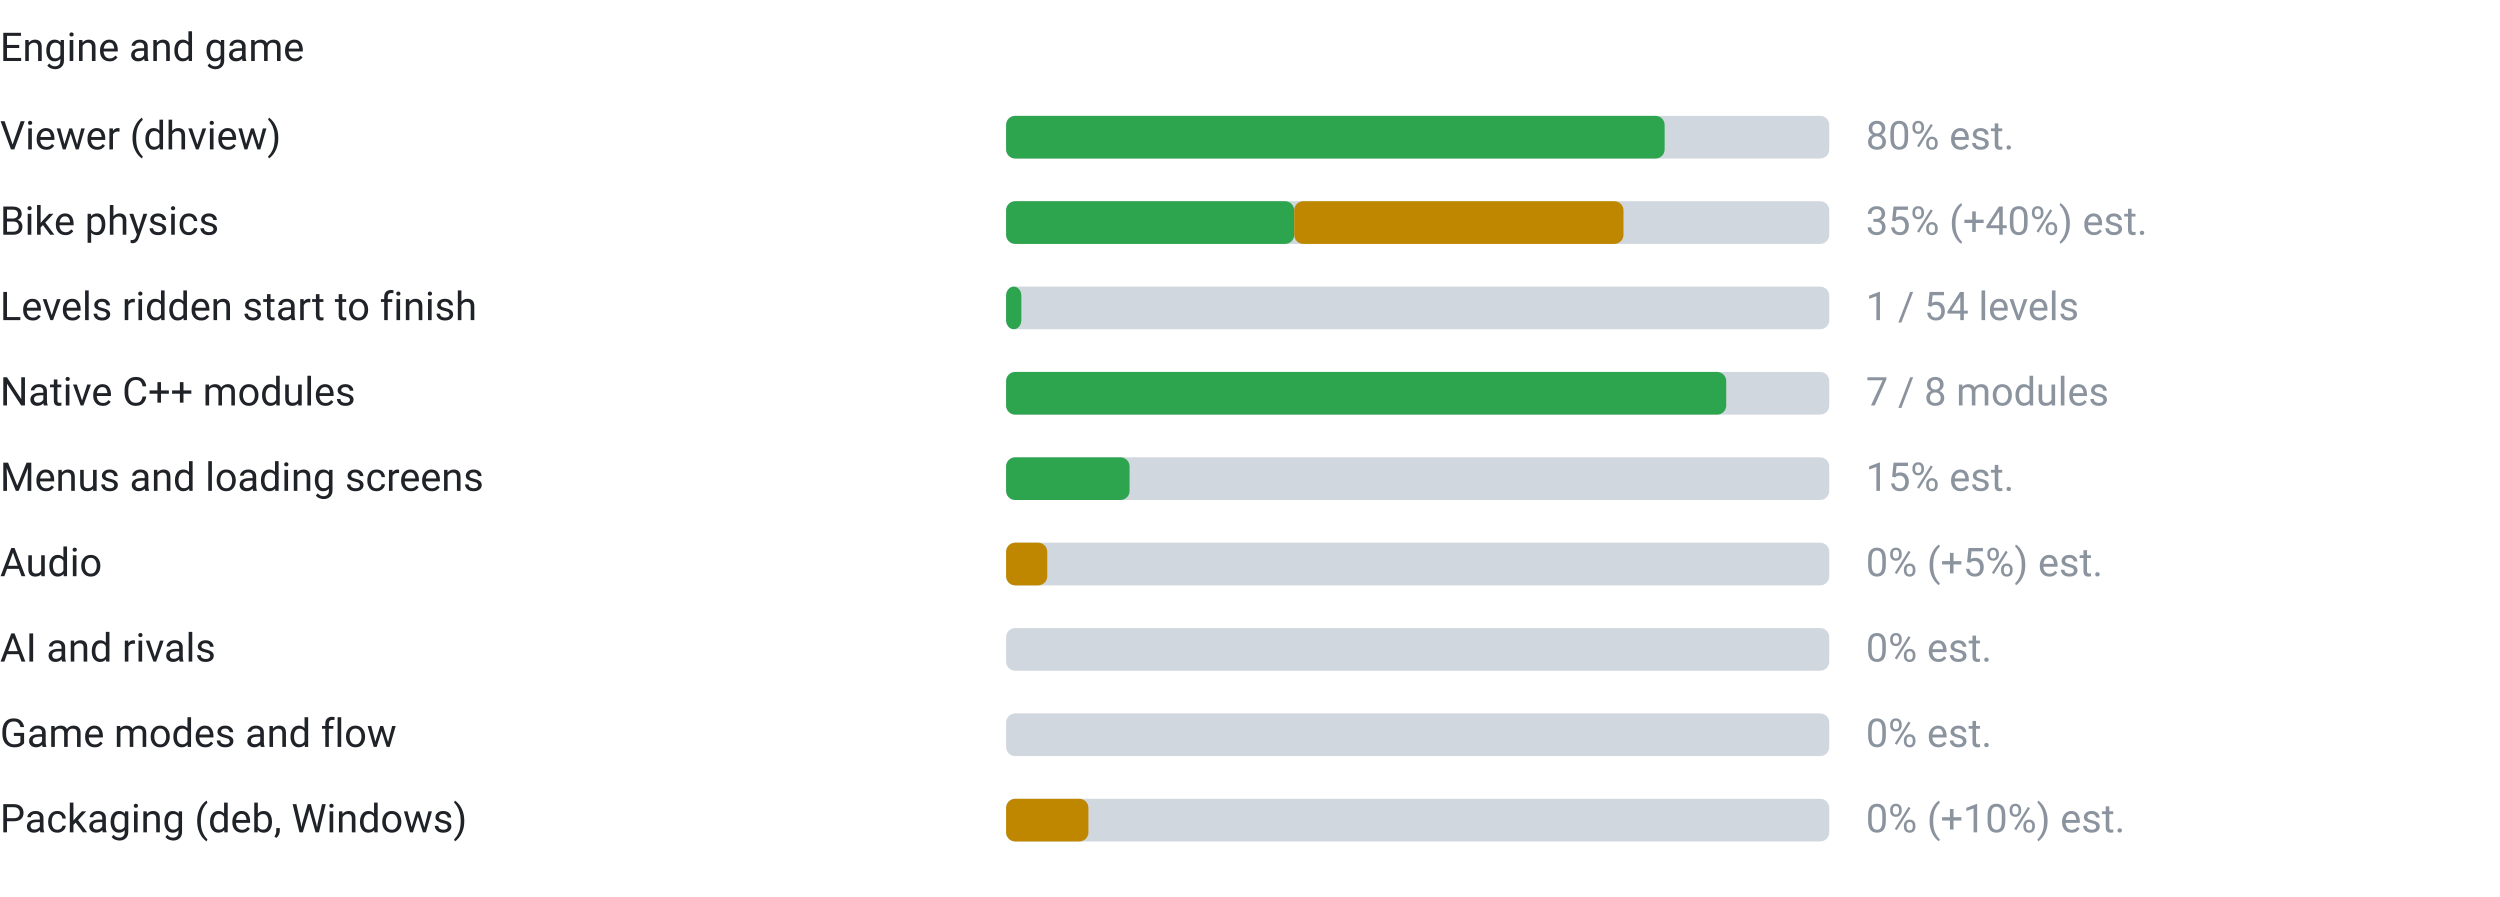
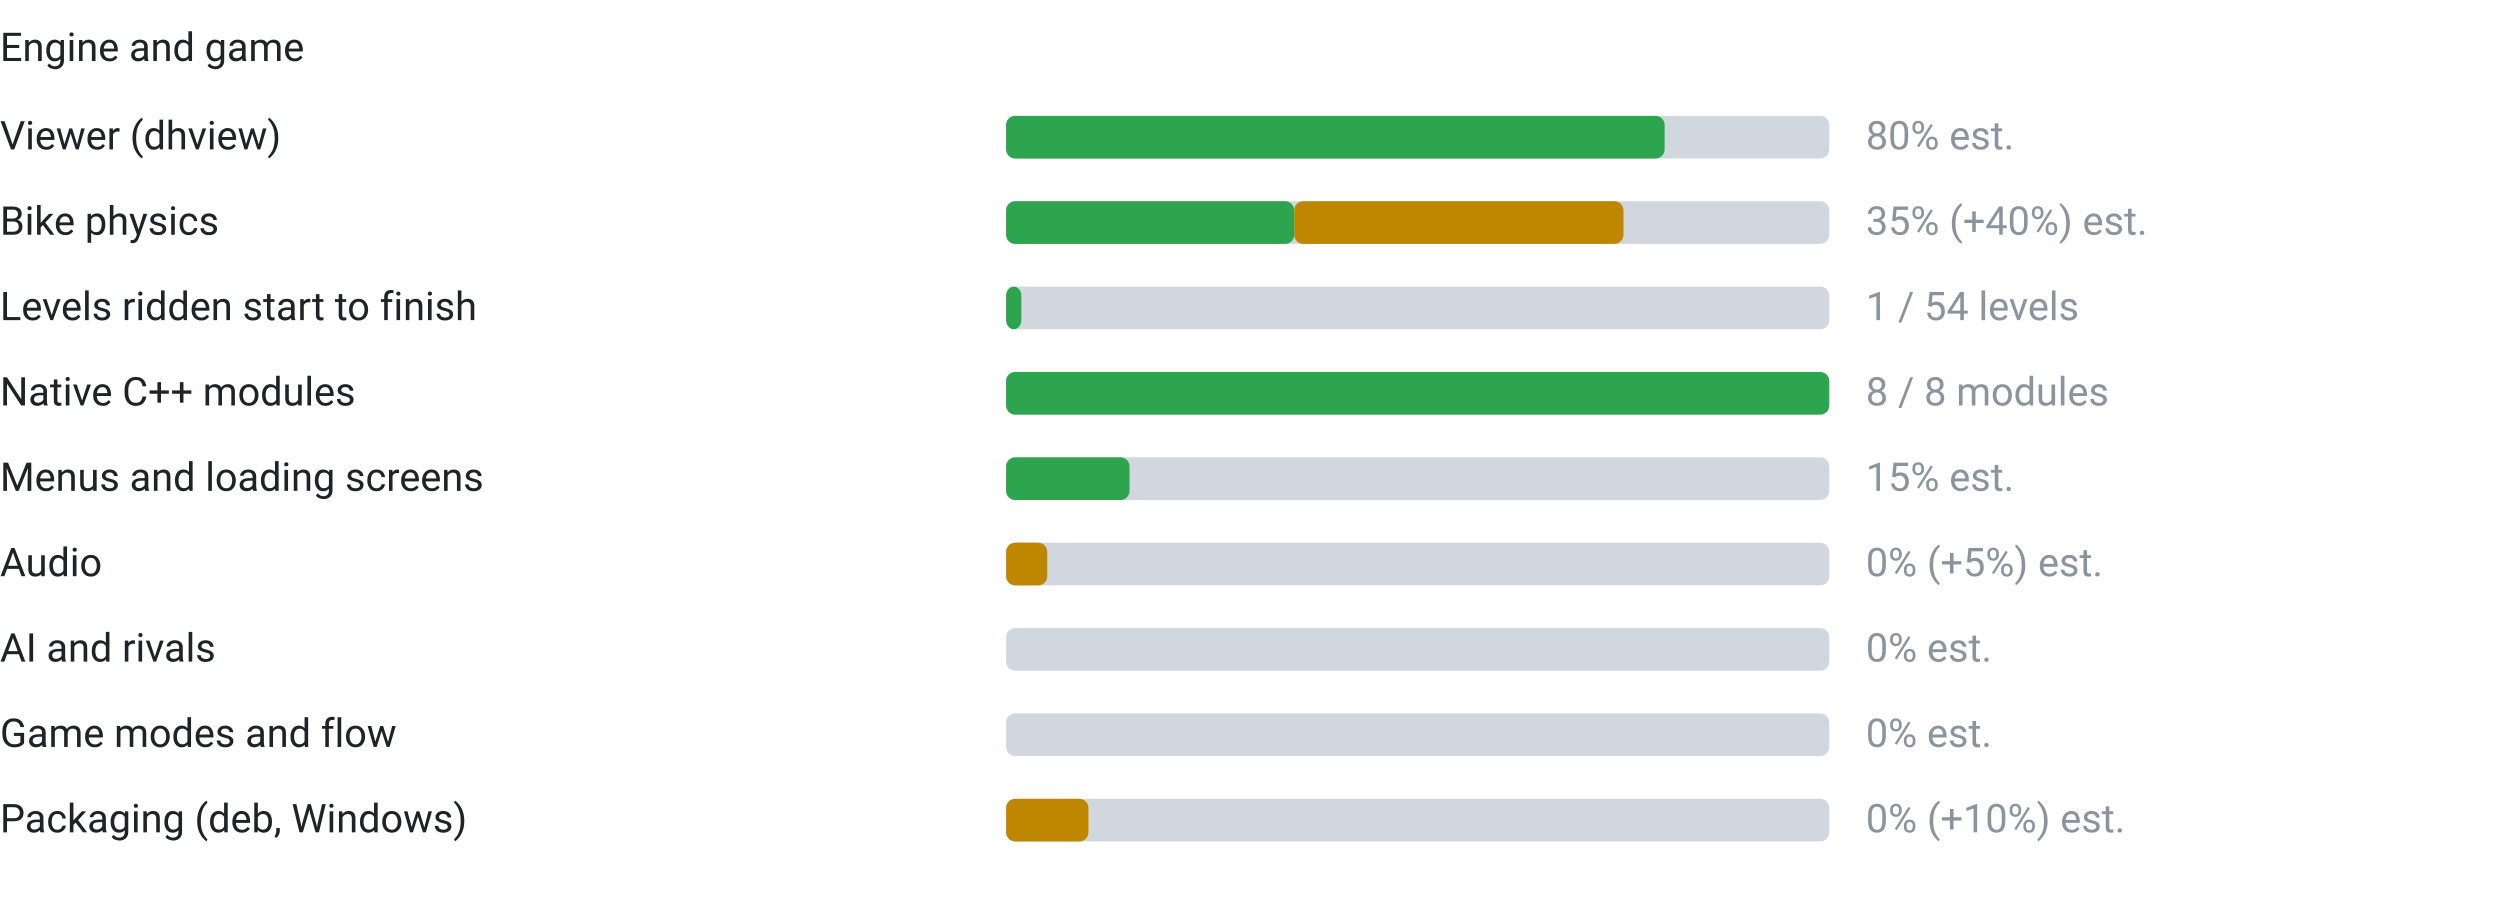
<svg xmlns="http://www.w3.org/2000/svg" width="820" height="294" viewBox="0 0 820 294" role="img" aria-label="Engine and game">
  <style>text{font:13px system-ui,-apple-system,Segoe UI,Roboto,sans-serif;fill:#1f2328}.d{fill:#8b949e}.t{fill:#d0d7de}.v{fill:#2da44e}.w{fill:#bf8700}@media(prefers-color-scheme:dark){text{fill:#e6edf3}.d{fill:#8b949e}.t{fill:#30363d}.v{fill:#3fb950}.w{fill:#d29922}}</style>
  <text x="0" y="20" font-weight="600">Engine and game</text>
  <text x="0" y="49">Viewer (dhview)</text>
  <rect class="t" x="330" y="38" width="270" height="14" rx="3" />
  <rect class="v" x="330" y="38" width="216.0" height="14" rx="3" />
  <text class="d" x="612" y="49">80% est.</text>
  <text x="0" y="77">Bike physics</text>
  <rect class="t" x="330" y="66" width="270" height="14" rx="3" />
  <rect class="v" x="330" y="66" width="94.5" height="14" rx="3" />
  <rect class="w" x="424.5" y="66" width="108.0" height="14" rx="3" />
  <text class="d" x="612" y="77">35% (+40%) est.</text>
  <text x="0" y="105">Levels ridden start to finish</text>
  <rect class="t" x="330" y="94" width="270" height="14" rx="3" />
  <rect class="v" x="330" y="94" width="5.0" height="14" rx="3" />
  <text class="d" x="612" y="105">1 / 54 levels</text>
  <text x="0" y="133">Native C++ modules</text>
  <rect class="t" x="330" y="122" width="270" height="14" rx="3" />
-   <rect class="v" x="330" y="122" width="236.2" height="14" rx="3" />
-   <text class="d" x="612" y="133">7 / 8 modules</text>
+   <rect class="v" x="330" y="122" width="270.0" height="14" rx="3" />
+   <text class="d" x="612" y="133">8 / 8 modules</text>
  <text x="0" y="161">Menus and loading screens</text>
  <rect class="t" x="330" y="150" width="270" height="14" rx="3" />
  <rect class="v" x="330" y="150" width="40.5" height="14" rx="3" />
  <text class="d" x="612" y="161">15% est.</text>
  <text x="0" y="189">Audio</text>
  <rect class="t" x="330" y="178" width="270" height="14" rx="3" />
  <rect class="w" x="330.0" y="178" width="13.5" height="14" rx="3" />
  <text class="d" x="612" y="189">0% (+5%) est.</text>
  <text x="0" y="217">AI and rivals</text>
  <rect class="t" x="330" y="206" width="270" height="14" rx="3" />
  <text class="d" x="612" y="217">0% est.</text>
  <text x="0" y="245">Game modes and flow</text>
  <rect class="t" x="330" y="234" width="270" height="14" rx="3" />
  <text class="d" x="612" y="245">0% est.</text>
  <text x="0" y="273">Packaging (deb, Windows)</text>
  <rect class="t" x="330" y="262" width="270" height="14" rx="3" />
  <rect class="w" x="330.0" y="262" width="27.0" height="14" rx="3" />
  <text class="d" x="612" y="273">0% (+10%) est.</text>
</svg>
